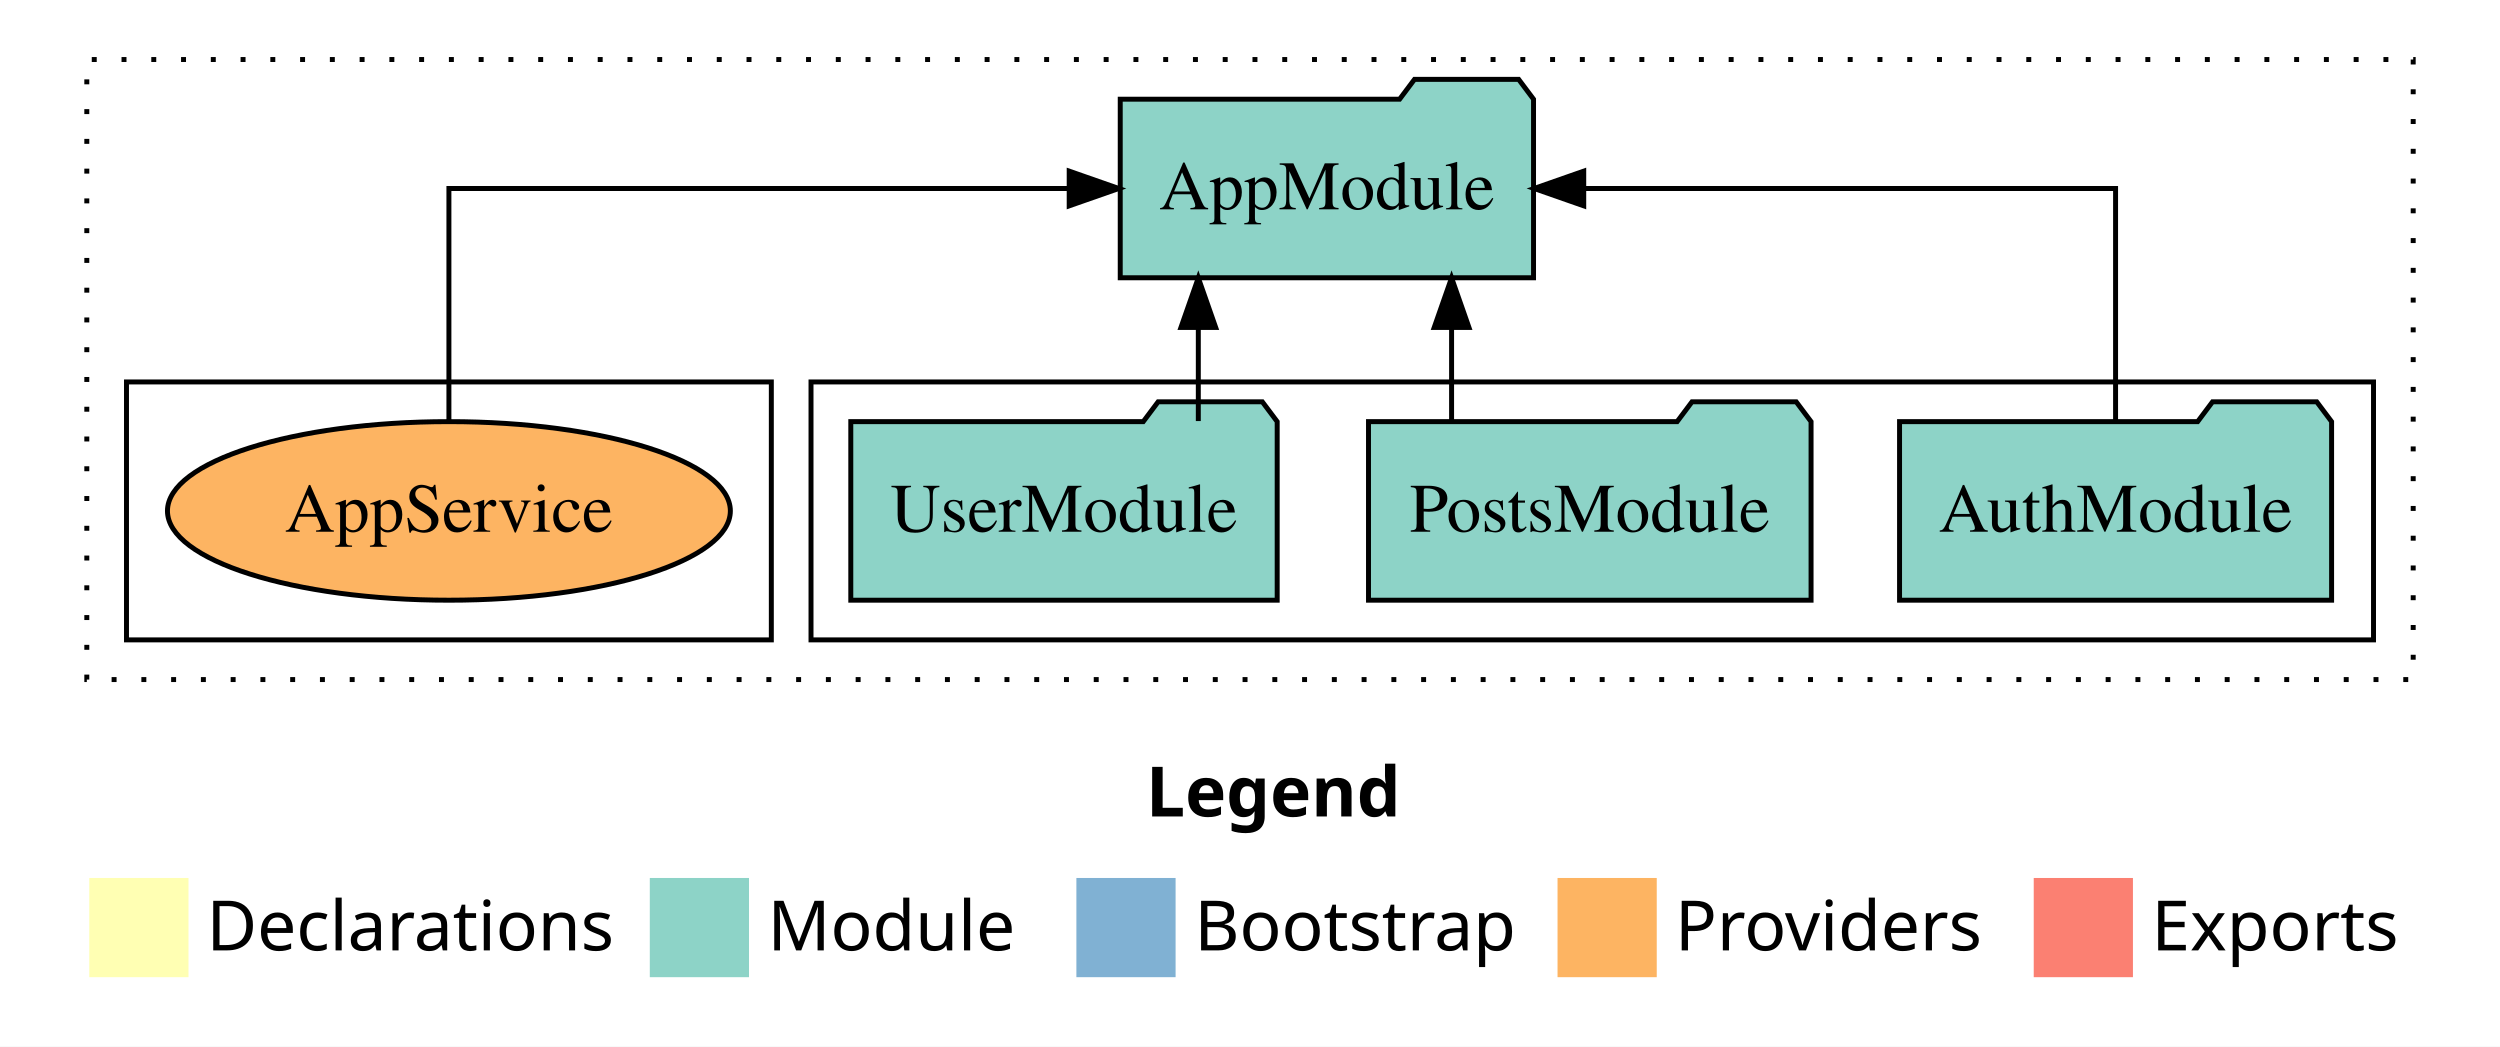
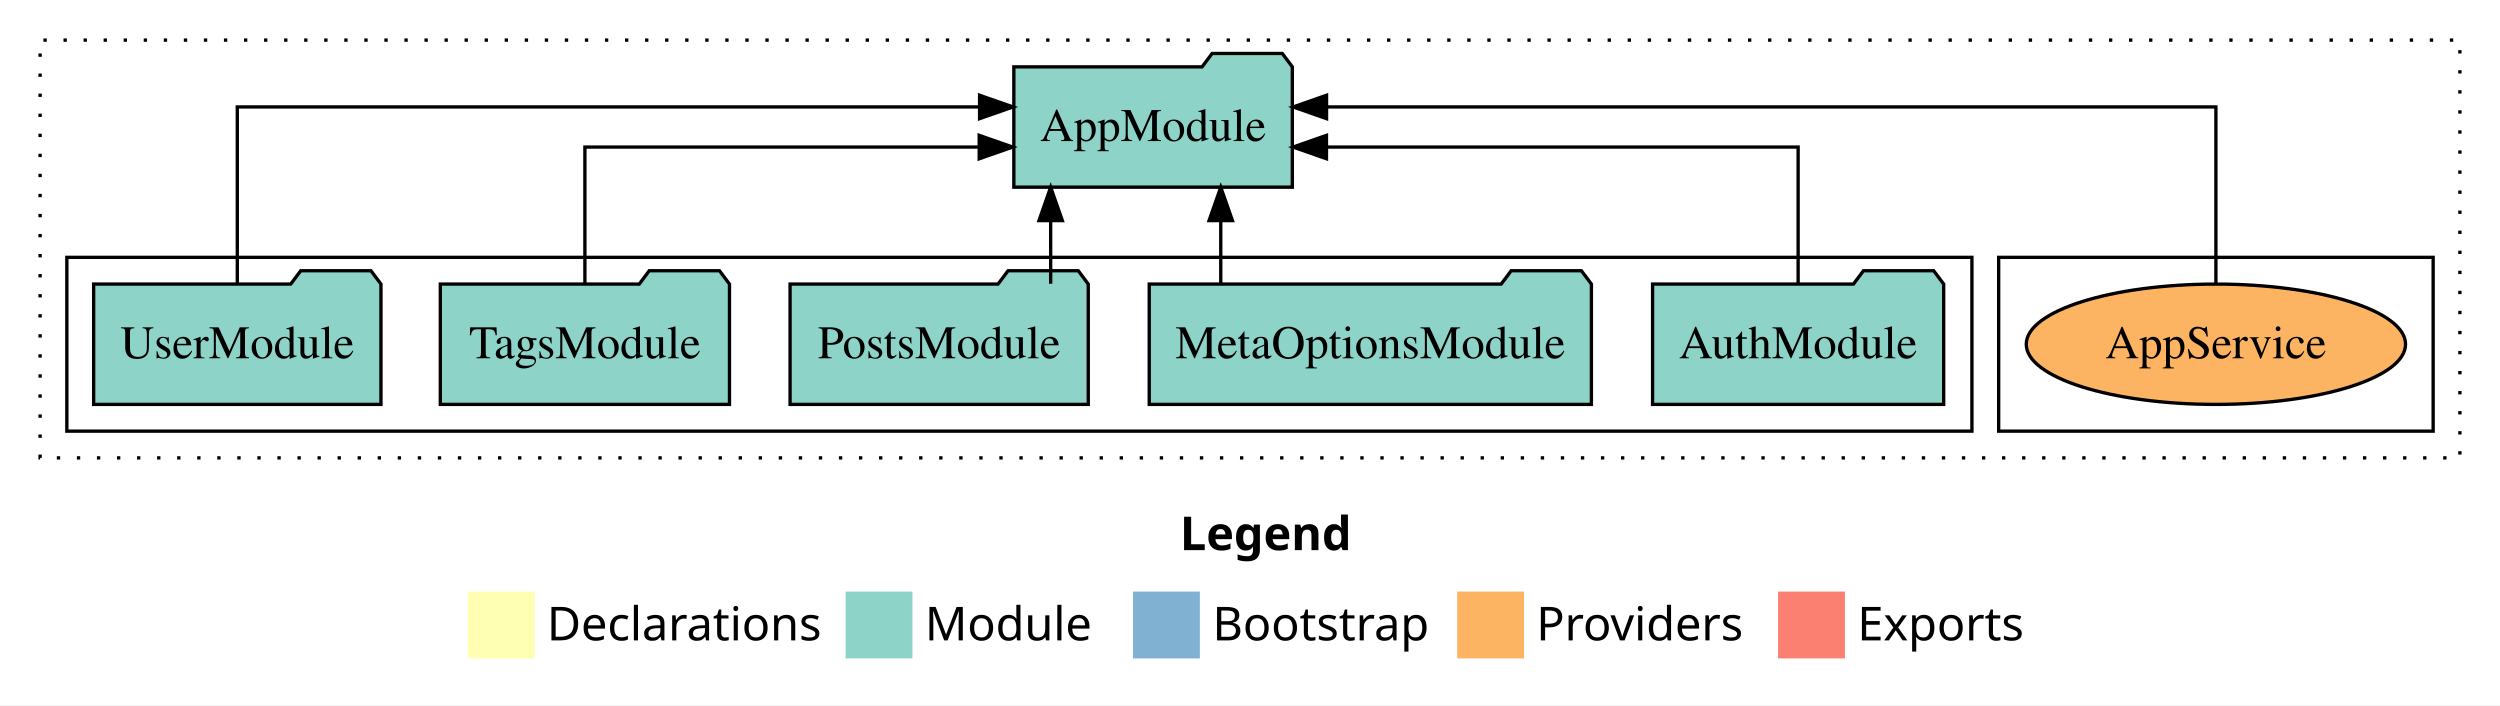
- <svg xmlns="http://www.w3.org/2000/svg" width="504pt" height="211pt" viewBox="0.00 0.00 504.00 211.00">
+ <svg xmlns="http://www.w3.org/2000/svg" width="748pt" height="211pt" viewBox="0.00 0.00 748.00 211.00">
  <g id="graph0" class="graph" transform="scale(1 1) rotate(0) translate(4 207)">
-     <polygon fill="white" stroke="transparent" points="-4,4 -4,-207 500,-207 500,4 -4,4" />
-     <text text-anchor="start" x="227.01" y="-42.4" font-family="Times-12" font-weight="bold" font-size="14.00">Legend</text>
-     <polygon fill="#ffffb3" stroke="transparent" points="14,-10 14,-30 34,-30 34,-10 14,-10" />
-     <text text-anchor="start" x="37.63" y="-15.4" font-family="Times-12" font-size="14.00">  Declarations</text>
-     <polygon fill="#8dd3c7" stroke="transparent" points="127,-10 127,-30 147,-30 147,-10 127,-10" />
-     <text text-anchor="start" x="150.73" y="-15.4" font-family="Times-12" font-size="14.00">  Module</text>
-     <polygon fill="#80b1d3" stroke="transparent" points="213,-10 213,-30 233,-30 233,-10 213,-10" />
-     <text text-anchor="start" x="236.78" y="-15.4" font-family="Times-12" font-size="14.00">  Bootstrap</text>
-     <polygon fill="#fdb462" stroke="transparent" points="310,-10 310,-30 330,-30 330,-10 310,-10" />
-     <text text-anchor="start" x="333.67" y="-15.4" font-family="Times-12" font-size="14.00">  Providers</text>
-     <polygon fill="#fb8072" stroke="transparent" points="406,-10 406,-30 426,-30 426,-10 406,-10" />
-     <text text-anchor="start" x="429.73" y="-15.4" font-family="Times-12" font-size="14.00">  Exports</text>
+     <polygon fill="white" stroke="transparent" points="-4,4 -4,-207 744,-207 744,4 -4,4" />
+     <text text-anchor="start" x="349.01" y="-42.4" font-family="Times-12" font-weight="bold" font-size="14.00">Legend</text>
+     <polygon fill="#ffffb3" stroke="transparent" points="136,-10 136,-30 156,-30 156,-10 136,-10" />
+     <text text-anchor="start" x="159.63" y="-15.4" font-family="Times-12" font-size="14.00">  Declarations</text>
+     <polygon fill="#8dd3c7" stroke="transparent" points="249,-10 249,-30 269,-30 269,-10 249,-10" />
+     <text text-anchor="start" x="272.73" y="-15.4" font-family="Times-12" font-size="14.00">  Module</text>
+     <polygon fill="#80b1d3" stroke="transparent" points="335,-10 335,-30 355,-30 355,-10 335,-10" />
+     <text text-anchor="start" x="358.78" y="-15.4" font-family="Times-12" font-size="14.00">  Bootstrap</text>
+     <polygon fill="#fdb462" stroke="transparent" points="432,-10 432,-30 452,-30 452,-10 432,-10" />
+     <text text-anchor="start" x="455.67" y="-15.4" font-family="Times-12" font-size="14.00">  Providers</text>
+     <polygon fill="#fb8072" stroke="transparent" points="528,-10 528,-30 548,-30 548,-10 528,-10" />
+     <text text-anchor="start" x="551.73" y="-15.4" font-family="Times-12" font-size="14.00">  Exports</text>
    <g id="clust1" class="cluster">
-       <polygon fill="none" stroke="black" stroke-dasharray="1,5" points="13.5,-70 13.5,-195 482.5,-195 482.5,-70 13.5,-70" />
+       <polygon fill="none" stroke="black" stroke-dasharray="1,5" points="8,-70 8,-195 732,-195 732,-70 8,-70" />
+     </g>
+     <g id="clust6" class="cluster">
+       <polygon fill="none" stroke="black" points="594,-78 594,-130 724,-130 724,-78 594,-78" />
    </g>
    <g id="clust3" class="cluster">
-       <polygon fill="none" stroke="black" points="159.5,-78 159.5,-130 474.5,-130 474.5,-78 159.5,-78" />
-     </g>
-     <g id="clust6" class="cluster">
-       <polygon fill="none" stroke="black" points="21.5,-78 21.5,-130 151.5,-130 151.5,-78 21.5,-78" />
+       <polygon fill="none" stroke="black" points="16,-78 16,-130 586,-130 586,-78 16,-78" />
    </g>
    <g id="node1" class="node">
-       <polygon fill="#8dd3c7" stroke="black" points="466.05,-122 463.05,-126 442.05,-126 439.05,-122 378.95,-122 378.95,-86 466.05,-86 466.05,-122" />
-       <text text-anchor="middle" x="422.5" y="-99.8" font-family="Times,serif" font-size="14.00">AuthModule</text>
+       <polygon fill="#8dd3c7" stroke="black" points="577.55,-122 574.55,-126 553.55,-126 550.55,-122 490.45,-122 490.45,-86 577.55,-86 577.55,-122" />
+       <text text-anchor="middle" x="534" y="-99.8" font-family="Times,serif" font-size="14.00">AuthModule</text>
+     </g>
+     <g id="node6" class="node">
+       <polygon fill="#8dd3c7" stroke="black" points="382.66,-187 379.66,-191 358.66,-191 355.66,-187 299.34,-187 299.34,-151 382.66,-151 382.66,-187" />
+       <text text-anchor="middle" x="341" y="-164.8" font-family="Times,serif" font-size="14.00">AppModule</text>
+     </g>
+     <g id="edge1" class="edge">
+       <path fill="none" stroke="black" d="M534,-122.02C534,-139.37 534,-163 534,-163 534,-163 392.88,-163 392.88,-163" />
+       <polygon fill="black" stroke="black" points="392.88,-159.5 382.88,-163 392.88,-166.5 392.88,-159.5" />
+     </g>
+     <g id="node2" class="node">
+       <polygon fill="#8dd3c7" stroke="black" points="472.15,-122 469.15,-126 448.15,-126 445.15,-122 339.85,-122 339.85,-86 472.15,-86 472.15,-122" />
+       <text text-anchor="middle" x="406" y="-99.8" font-family="Times,serif" font-size="14.00">MetaOptionsModule</text>
+     </g>
+     <g id="edge2" class="edge">
+       <path fill="none" stroke="black" d="M361.25,-122.11C361.25,-122.11 361.25,-140.99 361.25,-140.99" />
+       <polygon fill="black" stroke="black" points="357.75,-140.99 361.25,-150.99 364.75,-140.99 357.75,-140.99" />
+     </g>
+     <g id="node3" class="node">
+       <polygon fill="#8dd3c7" stroke="black" points="321.61,-122 318.61,-126 297.61,-126 294.61,-122 232.39,-122 232.39,-86 321.61,-86 321.61,-122" />
+       <text text-anchor="middle" x="277" y="-99.8" font-family="Times,serif" font-size="14.00">PostsModule</text>
+     </g>
+     <g id="edge3" class="edge">
+       <path fill="none" stroke="black" d="M310.36,-122.11C310.36,-122.11 310.36,-140.99 310.36,-140.99" />
+       <polygon fill="black" stroke="black" points="306.86,-140.99 310.36,-150.99 313.86,-140.99 306.86,-140.99" />
    </g>
    <g id="node4" class="node">
-       <polygon fill="#8dd3c7" stroke="black" points="305.16,-187 302.16,-191 281.16,-191 278.16,-187 221.84,-187 221.84,-151 305.16,-151 305.16,-187" />
-       <text text-anchor="middle" x="263.5" y="-164.8" font-family="Times,serif" font-size="14.00">AppModule</text>
+       <polygon fill="#8dd3c7" stroke="black" points="214.26,-122 211.26,-126 190.26,-126 187.26,-122 127.74,-122 127.74,-86 214.26,-86 214.26,-122" />
+       <text text-anchor="middle" x="171" y="-99.8" font-family="Times,serif" font-size="14.00">TagsModule</text>
    </g>
-     <g id="edge1" class="edge">
-       <path fill="none" stroke="black" d="M422.5,-122.11C422.5,-141.34 422.5,-169 422.5,-169 422.5,-169 315.28,-169 315.28,-169" />
-       <polygon fill="black" stroke="black" points="315.28,-165.5 305.28,-169 315.28,-172.5 315.28,-165.5" />
-     </g>
-     <g id="node2" class="node">
-       <polygon fill="#8dd3c7" stroke="black" points="361.11,-122 358.11,-126 337.11,-126 334.11,-122 271.89,-122 271.89,-86 361.11,-86 361.11,-122" />
-       <text text-anchor="middle" x="316.5" y="-99.8" font-family="Times,serif" font-size="14.00">PostsModule</text>
-     </g>
-     <g id="edge2" class="edge">
-       <path fill="none" stroke="black" d="M288.64,-122.11C288.64,-122.11 288.64,-140.99 288.64,-140.99" />
-       <polygon fill="black" stroke="black" points="285.14,-140.99 288.64,-150.99 292.14,-140.99 285.14,-140.99" />
-     </g>
-     <g id="node3" class="node">
-       <polygon fill="#8dd3c7" stroke="black" points="253.48,-122 250.48,-126 229.48,-126 226.48,-122 167.52,-122 167.52,-86 253.48,-86 253.48,-122" />
-       <text text-anchor="middle" x="210.5" y="-99.8" font-family="Times,serif" font-size="14.00">UserModule</text>
-     </g>
-     <g id="edge3" class="edge">
-       <path fill="none" stroke="black" d="M237.58,-122.11C237.58,-122.11 237.58,-140.99 237.58,-140.99" />
-       <polygon fill="black" stroke="black" points="234.08,-140.99 237.58,-150.99 241.08,-140.99 234.08,-140.99" />
+     <g id="edge4" class="edge">
+       <path fill="none" stroke="black" d="M171,-122.02C171,-139.37 171,-163 171,-163 171,-163 288.98,-163 288.98,-163" />
+       <polygon fill="black" stroke="black" points="288.98,-166.5 298.98,-163 288.98,-159.5 288.98,-166.5" />
    </g>
    <g id="node5" class="node">
-       <ellipse fill="#fdb462" stroke="black" cx="86.5" cy="-104" rx="56.74" ry="18" />
-       <text text-anchor="middle" x="86.5" y="-99.8" font-family="Times,serif" font-size="14.00">AppService</text>
+       <polygon fill="#8dd3c7" stroke="black" points="109.98,-122 106.98,-126 85.98,-126 82.98,-122 24.02,-122 24.02,-86 109.98,-86 109.98,-122" />
+       <text text-anchor="middle" x="67" y="-99.8" font-family="Times,serif" font-size="14.00">UserModule</text>
    </g>
-     <g id="edge4" class="edge">
-       <path fill="none" stroke="black" d="M86.5,-122.11C86.5,-141.34 86.5,-169 86.5,-169 86.5,-169 211.55,-169 211.55,-169" />
-       <polygon fill="black" stroke="black" points="211.55,-172.5 221.55,-169 211.55,-165.5 211.55,-172.5" />
+     <g id="edge5" class="edge">
+       <path fill="none" stroke="black" d="M67,-122.28C67,-143.32 67,-175 67,-175 67,-175 289.09,-175 289.09,-175" />
+       <polygon fill="black" stroke="black" points="289.09,-178.5 299.09,-175 289.09,-171.5 289.09,-178.5" />
+     </g>
+     <g id="node7" class="node">
+       <ellipse fill="#fdb462" stroke="black" cx="659" cy="-104" rx="56.74" ry="18" />
+       <text text-anchor="middle" x="659" y="-99.8" font-family="Times,serif" font-size="14.00">AppService</text>
+     </g>
+     <g id="edge6" class="edge">
+       <path fill="none" stroke="black" d="M659,-122.28C659,-143.32 659,-175 659,-175 659,-175 392.9,-175 392.9,-175" />
+       <polygon fill="black" stroke="black" points="392.9,-171.5 382.9,-175 392.9,-178.5 392.9,-171.5" />
    </g>
  </g>
</svg>
